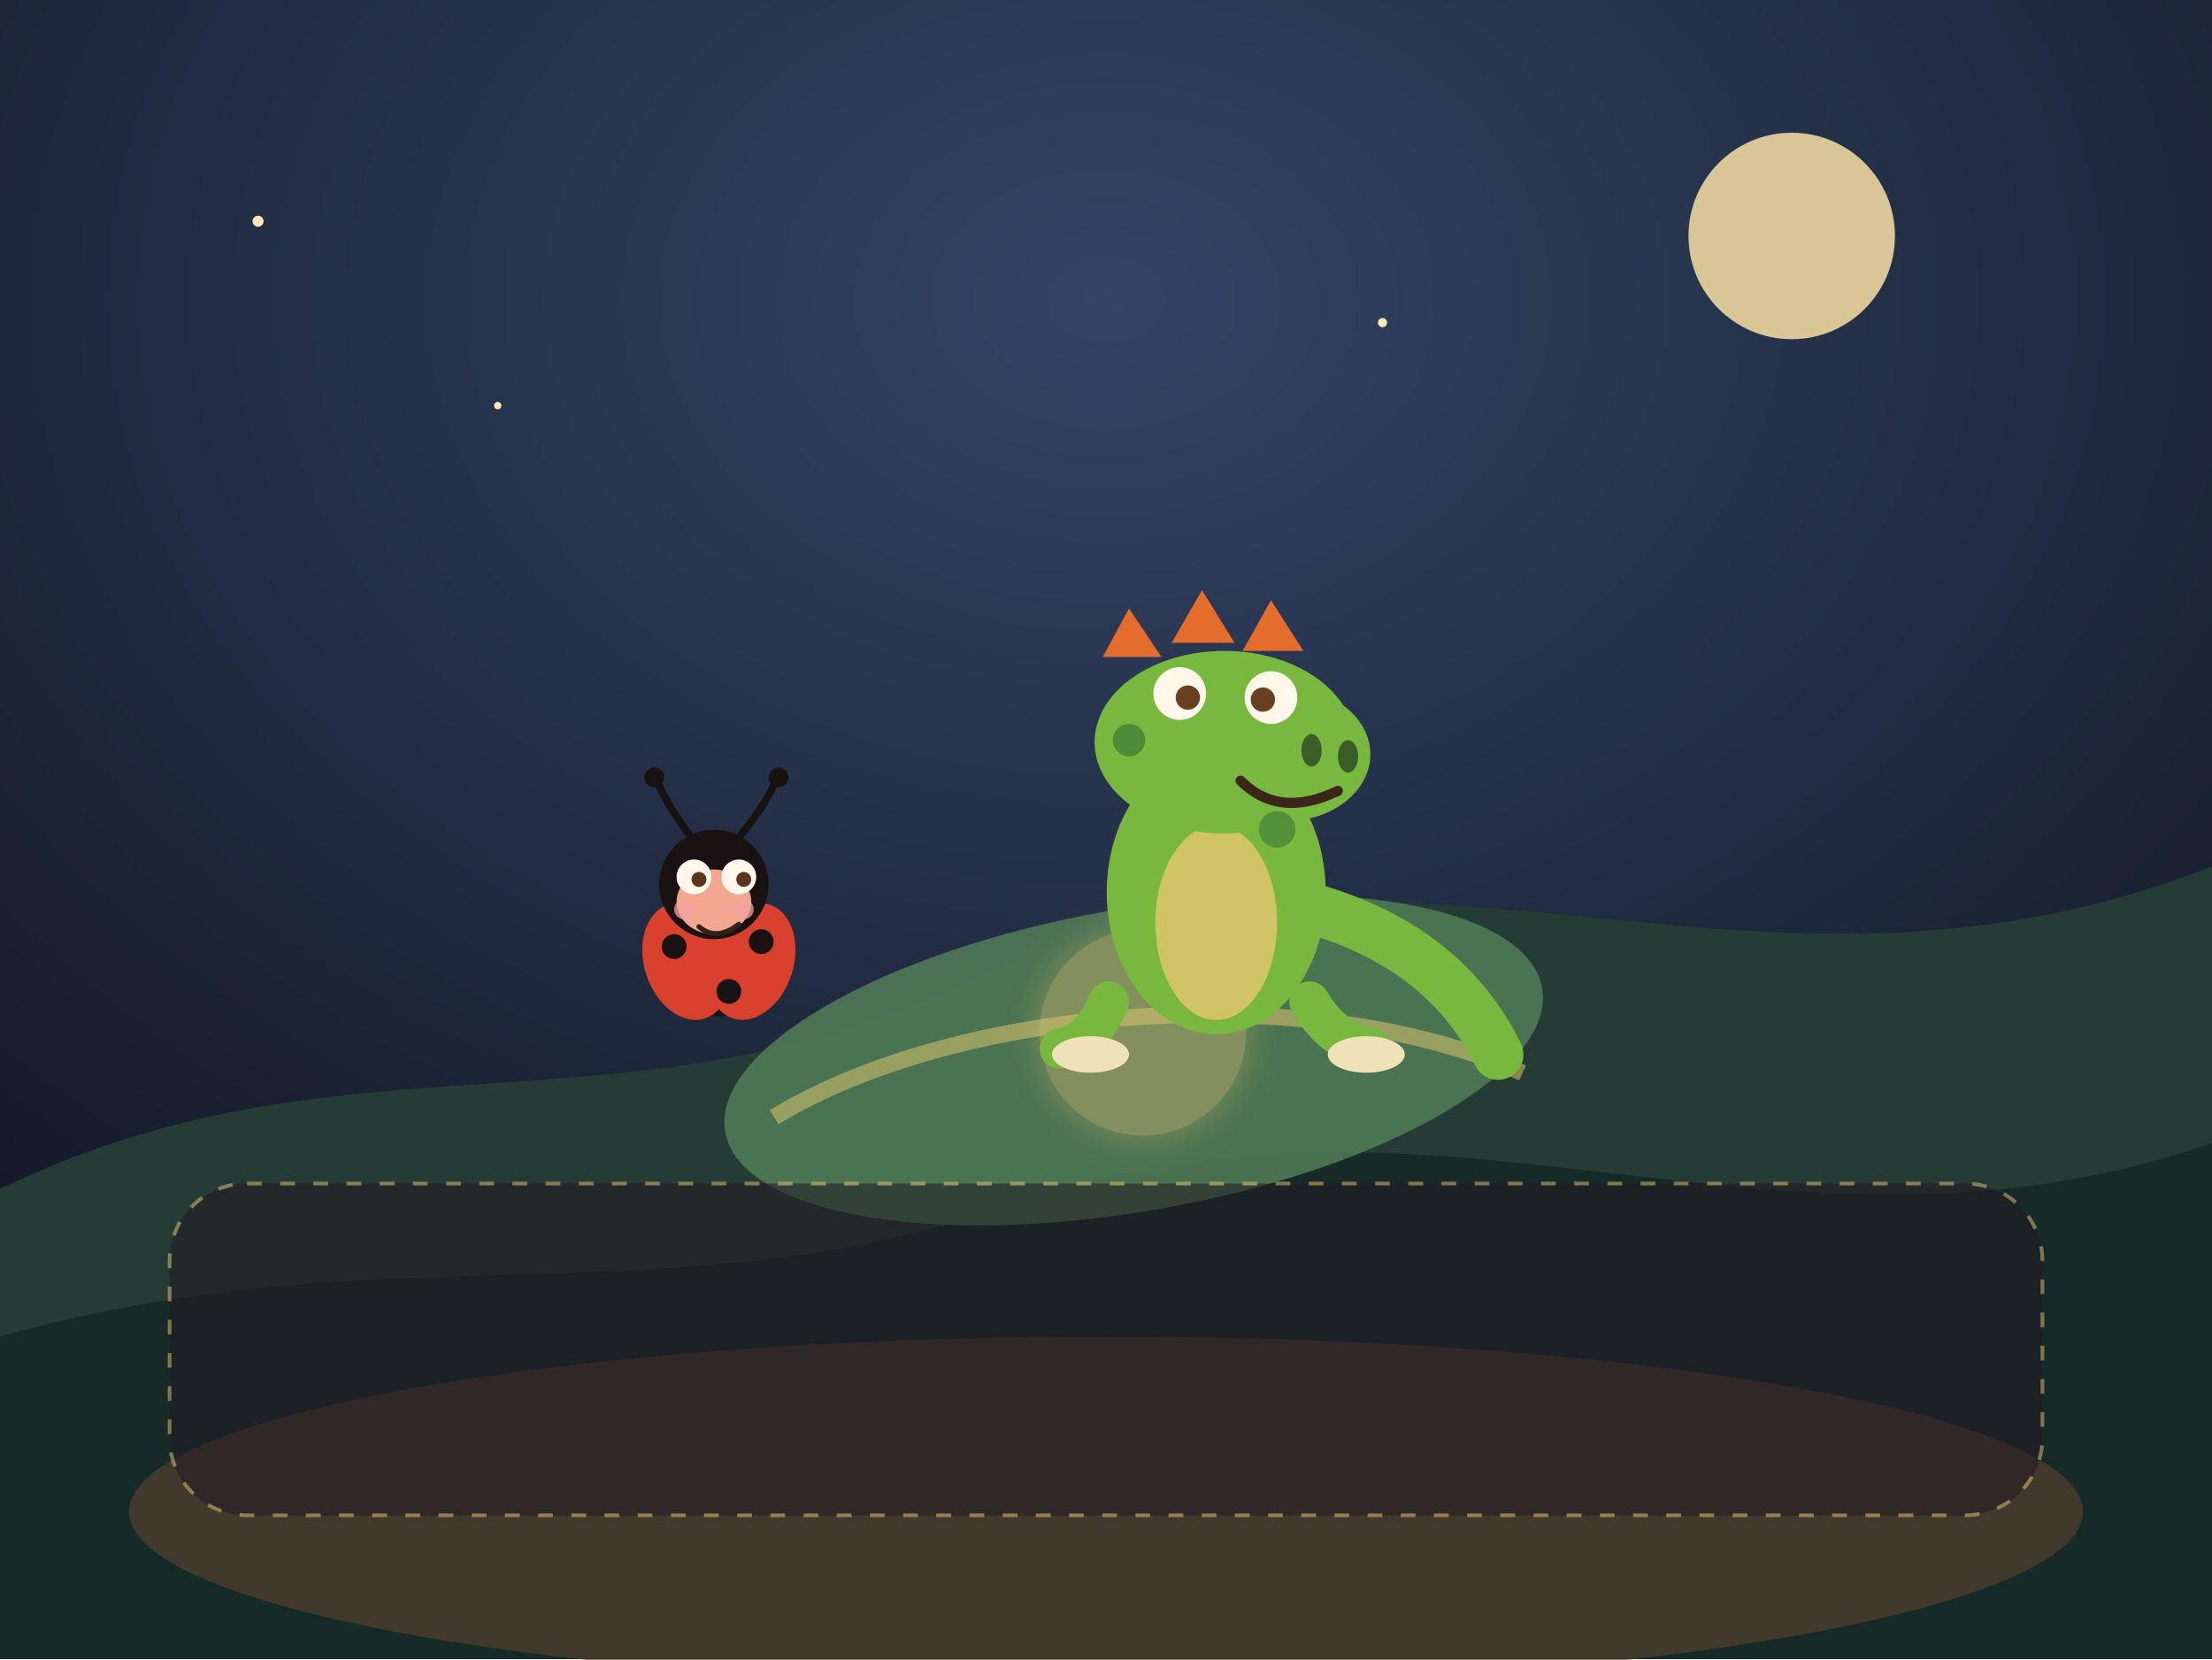
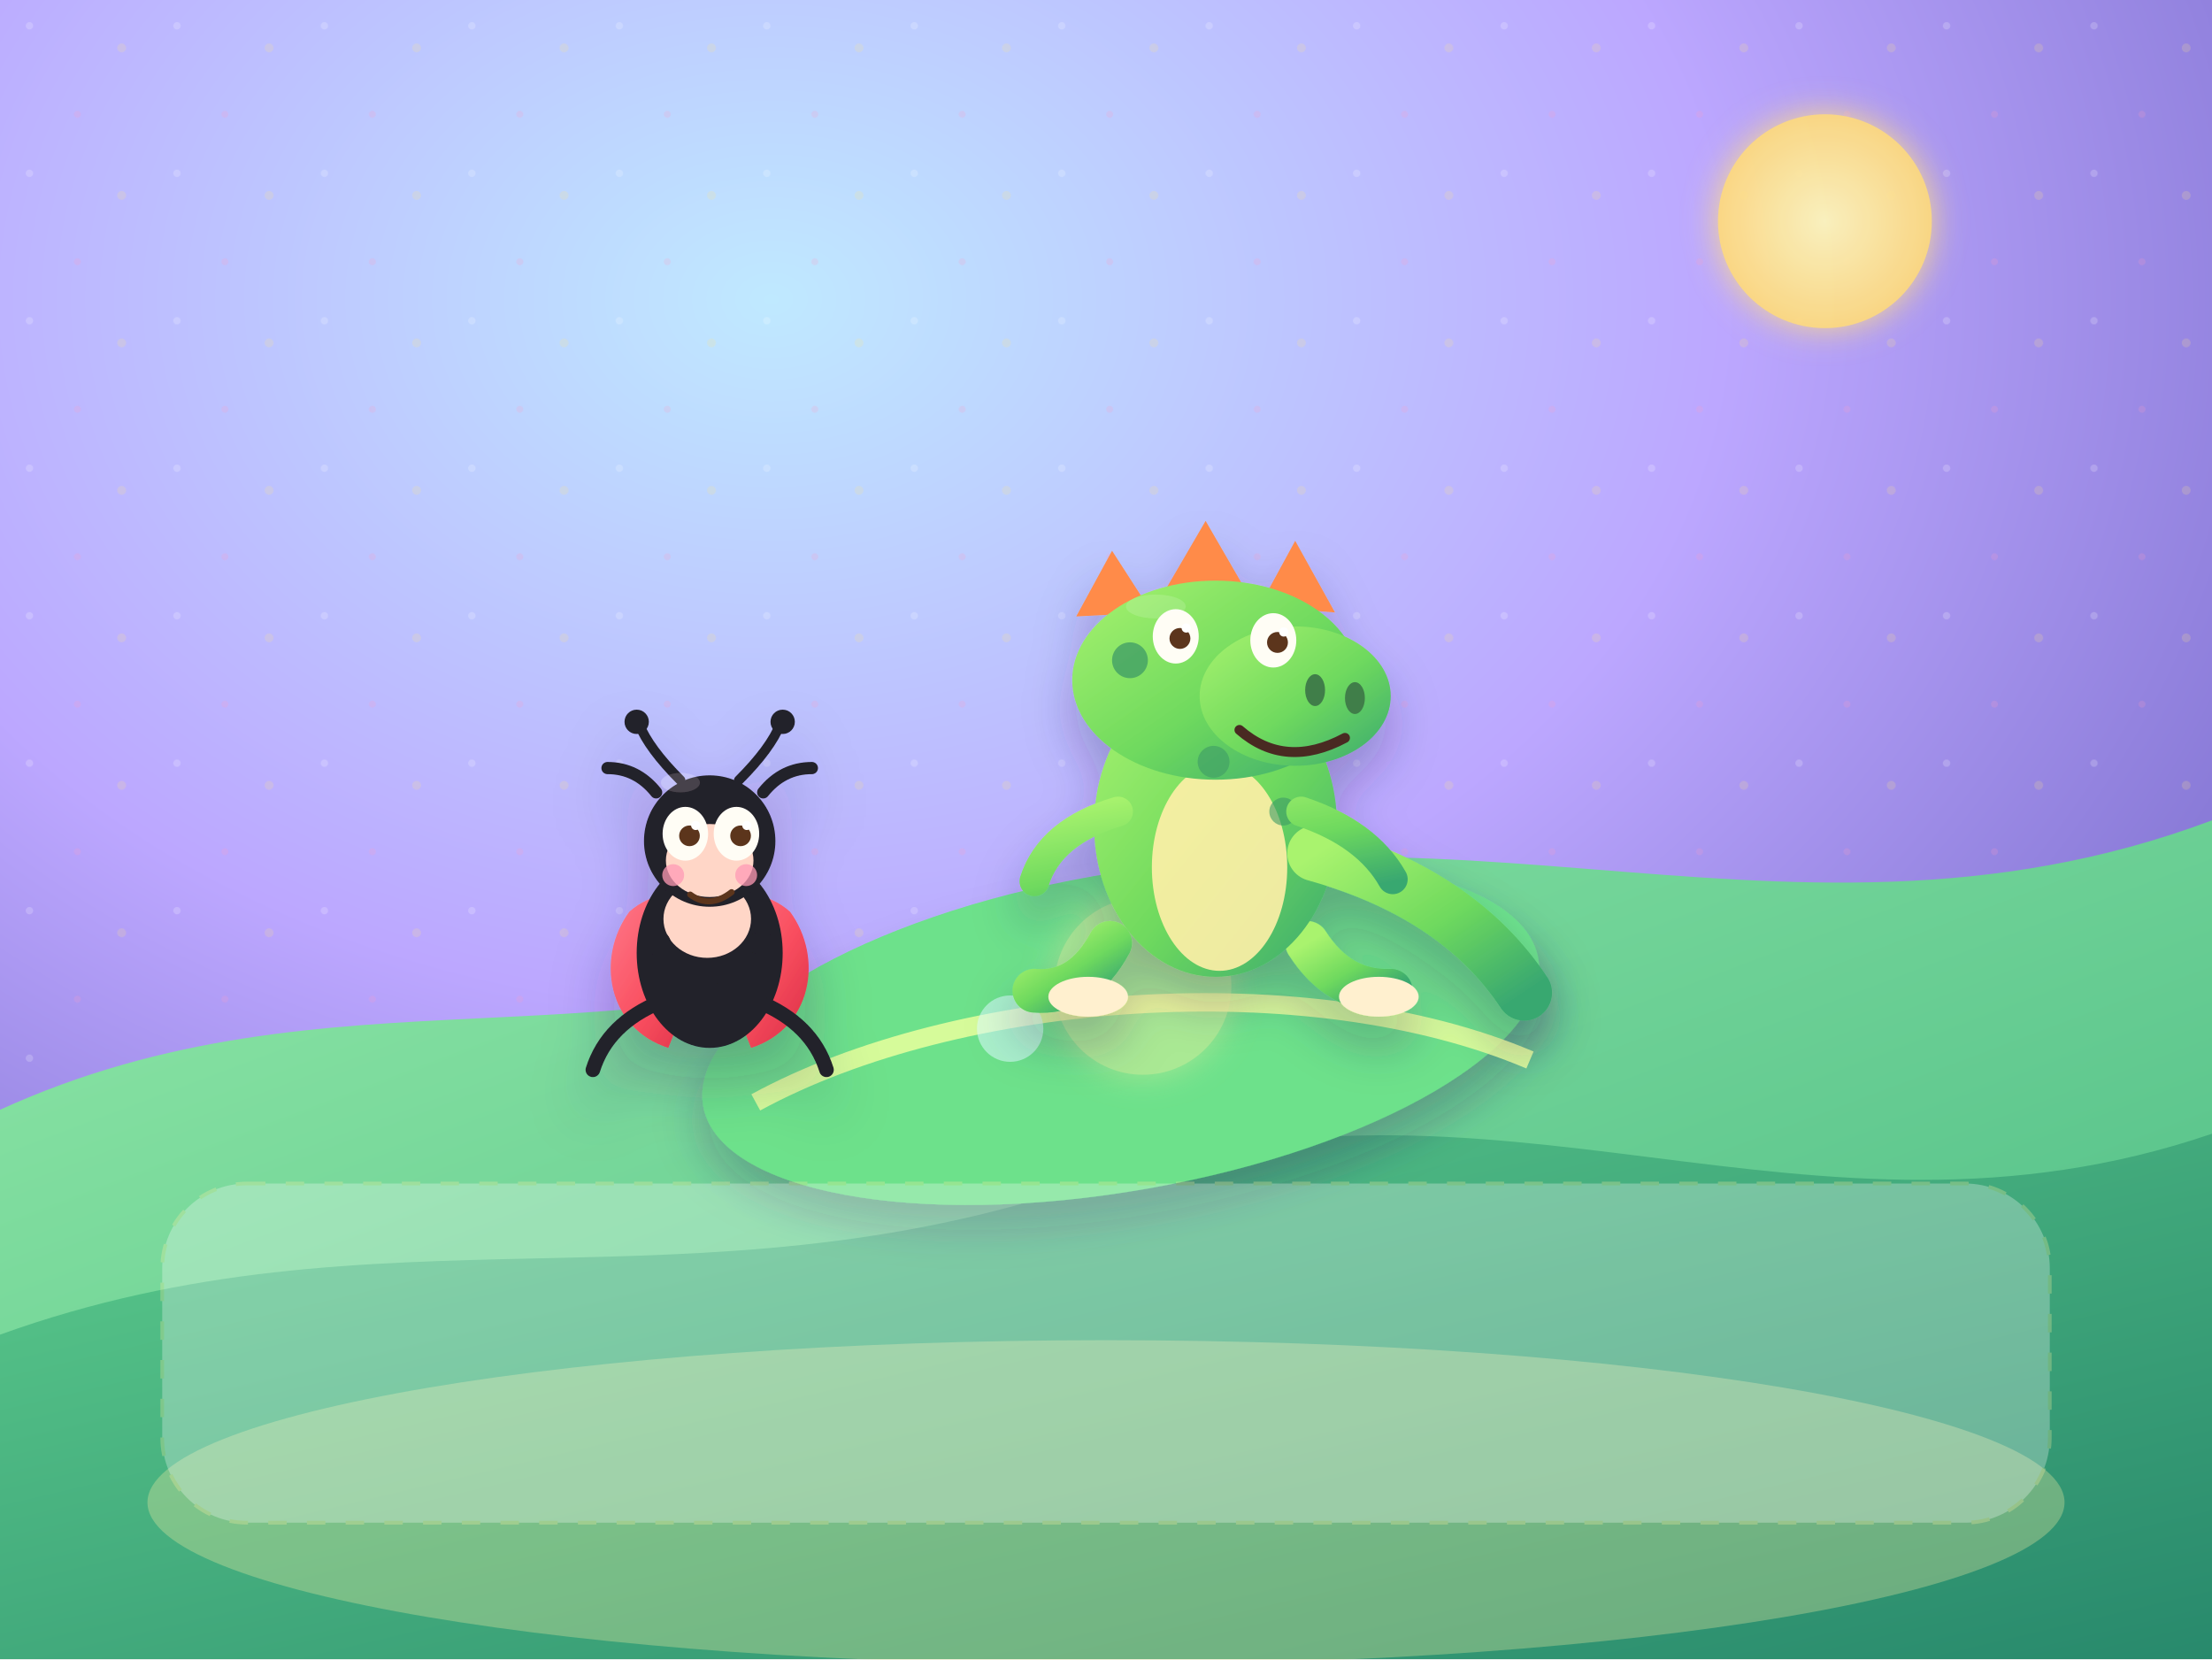
<svg xmlns="http://www.w3.org/2000/svg" viewBox="0 0 1200 900" role="img" aria-label="Text-free GlimmerTales reference illustration">
  <defs>
-     <radialGradient id="sky" cx="50%" cy="18%" r="80%">
-       <stop offset="0" stop-color="#334465" />
-       <stop offset="1" stop-color="#111622" />
+     <radialGradient id="skyBubble" cx="35%" cy="18%" r="95%">
+       <stop offset="0" stop-color="#BFE9FF" />
+       <stop offset="0.45" stop-color="#BCA7FF" />
+       <stop offset="1" stop-color="#6157B8" />
    </radialGradient>
-     <filter id="glow" x="-50%" y="-50%" width="200%" height="200%">
-       <feGaussianBlur stdDeviation="10" result="blur" />
+     <linearGradient id="meadow" x1="0" y1="0" x2="1" y2="1">
+       <stop offset="0" stop-color="#8FE7A6" />
+       <stop offset="1" stop-color="#47B883" />
+     </linearGradient>
+     <linearGradient id="meadowDark" x1="0" y1="0" x2="1" y2="1">
+       <stop offset="0" stop-color="#5CCB8C" />
+       <stop offset="1" stop-color="#28896C" />
+     </linearGradient>
+     <radialGradient id="moonGlow" cx="50%" cy="50%" r="60%">
+       <stop offset="0" stop-color="#FFF6B8" />
+       <stop offset="1" stop-color="#FFD56E" />
+     </radialGradient>
+     <linearGradient id="daisyShell" x1="0" y1="0" x2="1" y2="1">
+       <stop offset="0" stop-color="#FF7A8A" />
+       <stop offset="0.55" stop-color="#F94E5F" />
+       <stop offset="1" stop-color="#D92D45" />
+     </linearGradient>
+     <linearGradient id="dinoSkin" x1="0" y1="0" x2="1" y2="1">
+       <stop offset="0" stop-color="#A9F36E" />
+       <stop offset="0.55" stop-color="#6ED95E" />
+       <stop offset="1" stop-color="#39A870" />
+     </linearGradient>
+     <linearGradient id="pipFur" x1="0" y1="0" x2="1" y2="1">
+       <stop offset="0" stop-color="#FFC05E" />
+       <stop offset="0.52" stop-color="#FF9238" />
+       <stop offset="1" stop-color="#E46E2E" />
+     </linearGradient>
+     <linearGradient id="itsyFuzz" x1="0" y1="0" x2="1" y2="1">
+       <stop offset="0" stop-color="#8A7CE8" />
+       <stop offset="0.55" stop-color="#6558C6" />
+       <stop offset="1" stop-color="#4A3B99" />
+     </linearGradient>
+     <filter id="softShadow" x="-40%" y="-40%" width="180%" height="180%">
+       <feDropShadow dx="0" dy="14" stdDeviation="12" flood-color="#2C2156" flood-opacity="0.28" />
+     </filter>
+     <filter id="glow" x="-60%" y="-60%" width="220%" height="220%">
+       <feGaussianBlur stdDeviation="9" result="blur" />
      <feMerge>
        <feMergeNode in="blur" />
        <feMergeNode in="SourceGraphic" />
      </feMerge>
    </filter>
+     <pattern id="sprinkles" width="80" height="80" patternUnits="userSpaceOnUse">
+       <circle cx="16" cy="14" r="2" fill="#FFFFFF" opacity=".35" />
+       <circle cx="66" cy="26" r="2.4" fill="#FFE48A" opacity=".35" />
+       <circle cx="42" cy="62" r="1.9" fill="#FF9BC3" opacity=".35" />
+     </pattern>
  </defs>
-   <rect width="1200" height="900" fill="url(#sky)" />
-   <circle cx="972" cy="128" r="56" fill="#F4DDA2" opacity=".86" />
-   <circle cx="140" cy="120" r="3" fill="#f8e7b8" />
-   <circle cx="270" cy="220" r="2" fill="#f8e7b8" />
-   <circle cx="750" cy="175" r="2.5" fill="#f8e7b8" />
-   <path d="M0 645 C185 555 335 620 520 535 C760 420 945 570 1200 470 L1200 900 L0 900z" fill="#253b35" />
-   <path d="M0 725 C215 665 360 720 560 650 C785 575 970 700 1200 620 L1200 900 L0 900z" fill="#162a27" />
-   <ellipse cx="600" cy="820" rx="530" ry="95" fill="#57412d" opacity=".66" />
-   <ellipse cx="615" cy="575" rx="225" ry="82" fill="#4f7a55" transform="rotate(-10 615 575)" opacity=".88" />
-   <circle cx="620" cy="560" r="56" fill="#f1c777" opacity=".34" filter="url(#glow)" />
-   <path d="M420 606 C520 545 710 530 826 582" stroke="#d9c46d" stroke-width="9" fill="none" opacity=".55" />
+   <rect width="1200" height="900" fill="url(#skyBubble)" />
+   <rect width="1200" height="900" fill="url(#sprinkles)" opacity=".55" />
+   <circle cx="990" cy="120" r="58" fill="url(#moonGlow)" opacity=".92" filter="url(#glow)" />
+   <path d="M0 602 C180 520 340 584 520 505 C760 405 960 535 1200 445 L1200 900 L0 900z" fill="url(#meadow)" />
+   <path d="M0 724 C205 650 375 715 590 642 C810 565 980 690 1200 615 L1200 900 L0 900z" fill="url(#meadowDark)" />
+   <ellipse cx="600" cy="815" rx="520" ry="88" fill="#FFF1A6" opacity=".30" />
+   <ellipse cx="608" cy="560" rx="230" ry="86" fill="#6DE18B" transform="rotate(-10 608 560)" filter="url(#softShadow)" />
+   <path d="M410 598 C520 538 710 524 830 575" stroke="#E9FF9C" stroke-width="10" fill="none" opacity=".85" />
+   <circle cx="620" cy="535" r="48" fill="#FFF2A0" opacity=".42" filter="url(#glow)" />
+   <circle cx="548" cy="558" r="18" fill="#DDFEFF" opacity=".55" />
  <g>
-     <g transform="translate(390 500) scale(1.35)">
-       <ellipse cx="0" cy="10" rx="24" ry="28" fill="#181312" />
-       <ellipse cx="-13" cy="16" rx="17" ry="24" fill="#D9412E" transform="rotate(-18 -13 16)" />
-       <ellipse cx="13" cy="16" rx="17" ry="24" fill="#D9412E" transform="rotate(18 13 16)" />
-       <circle cx="-18" cy="10" r="5" fill="#181312" />
-       <circle cx="4" cy="28" r="5" fill="#181312" />
-       <circle cx="17" cy="8" r="5" fill="#181312" />
-       <circle cx="-2" cy="-15" r="22" fill="#181312" />
-       <ellipse cx="-2" cy="-8" rx="15" ry="13" fill="#F2A68F" />
-       <circle cx="-10" cy="-18" r="7" fill="#FFF7EA" />
-       <circle cx="8" cy="-18" r="7" fill="#FFF7EA" />
-       <circle cx="-8" cy="-17" r="3" fill="#5B351E" />
-       <circle cx="10" cy="-17" r="3" fill="#5B351E" />
-       <circle cx="-14" cy="-5" r="4" fill="#F4A0A0" opacity=".75" />
-       <circle cx="10" cy="-5" r="4" fill="#F4A0A0" opacity=".75" />
-       <path d="M-8 2 Q-1 8 8 1" fill="none" stroke="#321" stroke-width="2" stroke-linecap="round" />
-       <path d="M-12 -35 Q-22 -49 -25 -57" fill="none" stroke="#181312" stroke-width="3" stroke-linecap="round" />
-       <path d="M9 -35 Q20 -49 23 -57" fill="none" stroke="#181312" stroke-width="3" stroke-linecap="round" />
-       <circle cx="-26" cy="-58" r="4" fill="#181312" />
-       <circle cx="24" cy="-58" r="4" fill="#181312" />
+     <g transform="translate(385 480) scale(1.32)" filter="url(#softShadow)">
+       <path d="M-33 11 C-47 30 -42 59 -17 67 C-8 45 -4 25 0 5 C-12 2 -24 3 -33 11z" fill="url(#daisyShell)" />
+       <path d="M33 11 C47 30 42 59 17 67 C8 45 4 25 0 5 C12 2 24 3 33 11z" fill="url(#daisyShell)" />
+       <ellipse cx="0" cy="28" rx="30" ry="39" fill="#242029" />
+       <ellipse cx="-1" cy="14" rx="18" ry="16" fill="#FFD6C7" />
+       <circle cx="-21" cy="24" r="5" fill="#242029" />
+       <circle cx="5" cy="45" r="5" fill="#242029" />
+       <circle cx="21" cy="24" r="5" fill="#242029" />
+       <circle cx="0" cy="-18" r="27" fill="#242029" />
+       <ellipse cx="0" cy="-10" rx="18" ry="15" fill="#FFD6C7" />
+       <g>
+         <ellipse cx="-10" cy="-21" rx="9.35" ry="11.05" fill="#FFFDF5" />
+         <circle cx="-8.3" cy="-20.15" r="4.25" fill="#5B351E" />
+         <circle cx="-5.75" cy="-24.4" r="1.87" fill="#FFFFFF" />
+       </g>
+       <g>
+         <ellipse cx="11" cy="-21" rx="9.35" ry="11.05" fill="#FFFDF5" />
+         <circle cx="12.7" cy="-20.15" r="4.25" fill="#5B351E" />
+         <circle cx="15.25" cy="-24.4" r="1.87" fill="#FFFFFF" />
+       </g>
+       <circle cx="-15" cy="-4" r="4.5" fill="#FF9AB5" opacity=".75" />
+       <circle cx="15" cy="-4" r="4.5" fill="#FF9AB5" opacity=".75" />
+       <path d="M-8 4 Q0 10 9 3" fill="none" stroke="#5B351E" stroke-width="2.5" stroke-linecap="round" />
+       <path d="M-12 -43 Q-25 -56 -29 -66" stroke="#242029" stroke-width="4" fill="none" stroke-linecap="round" />
+       <path d="M12 -43 Q25 -56 29 -66" stroke="#242029" stroke-width="4" fill="none" stroke-linecap="round" />
+       <circle cx="-30" cy="-67" r="5" fill="#242029" />
+       <circle cx="30" cy="-67" r="5" fill="#242029" />
+       <path d="M-20 48 q-22 9 -28 28 M20 48 q22 9 28 28" stroke="#242029" stroke-width="6" fill="none" stroke-linecap="round" />
+       <path d="M-22 -38 q-8 -10 -20 -10 M22 -38 q8 -10 20 -10" stroke="#242029" stroke-width="5" fill="none" stroke-linecap="round" />
+       <ellipse cx="-12" cy="-42" rx="8" ry="4" fill="#FFFFFF" opacity=".16" />
    </g>
-     <g transform="translate(640 440) scale(1.1)">
-       <ellipse cx="18" cy="40" rx="54" ry="70" fill="#78B83E" />
-       <ellipse cx="18" cy="55" rx="30" ry="48" fill="#D9C46D" opacity=".9" />
-       <ellipse cx="22" cy="-34" rx="64" ry="45" fill="#78B83E" />
-       <ellipse cx="52" cy="-28" rx="42" ry="33" fill="#78B83E" />
-       <circle cx="-25" cy="-35" r="8" fill="#3F7D37" opacity=".75" />
-       <circle cx="48" cy="9" r="9" fill="#3F7D37" opacity=".65" />
-       <path d="M-38 -76 l13 -24 l16 24z M-4 -83 l15 -26 l16 26z M31 -79 l14 -25 l16 25z" fill="#E46D2D" />
-       <path d="M-35 94 q-9 21 -24 23" stroke="#78B83E" stroke-width="20" fill="none" stroke-linecap="round" />
-       <path d="M64 94 q12 20 30 23" stroke="#78B83E" stroke-width="20" fill="none" stroke-linecap="round" />
-       <ellipse cx="-44" cy="120" rx="19" ry="9" fill="#F0E2B8" />
-       <ellipse cx="92" cy="120" rx="19" ry="9" fill="#F0E2B8" />
-       <circle cx="0" cy="-58" r="13" fill="#FFF7EA" />
-       <circle cx="45" cy="-56" r="13" fill="#FFF7EA" />
-       <circle cx="4" cy="-56" r="6" fill="#68401F" />
-       <circle cx="41" cy="-55" r="6" fill="#68401F" />
-       <ellipse cx="65" cy="-30" rx="5" ry="8" fill="#3A5D2A" />
-       <ellipse cx="83" cy="-27" rx="5" ry="8" fill="#3A5D2A" />
-       <path d="M30 -15 Q49 4 78 -10" fill="none" stroke="#3B271A" stroke-width="5" stroke-linecap="round" />
-       <path d="M65 48 q66 19 92 72" stroke="#78B83E" stroke-width="25" fill="none" stroke-linecap="round" />
+     <g transform="translate(640 410) scale(1.08)" filter="url(#softShadow)">
+       <path d="M-35 94 q-14 26 -38 24" stroke="url(#dinoSkin)" stroke-width="22" fill="none" stroke-linecap="round" />
+       <path d="M64 94 q16 25 42 24" stroke="url(#dinoSkin)" stroke-width="22" fill="none" stroke-linecap="round" />
+       <ellipse cx="18" cy="35" rx="61" ry="76" fill="url(#dinoSkin)" />
+       <ellipse cx="20" cy="56" rx="34" ry="52" fill="#FFF0A7" opacity=".9" />
+       <path d="M-52 -70 L-34 -103 L-14 -72 M-8 -82 L13 -118 L35 -80 M40 -75 L58 -108 L78 -72" fill="#FF8B4A" />
+       <ellipse cx="18" cy="-38" rx="72" ry="50" fill="url(#dinoSkin)" />
+       <ellipse cx="58" cy="-30" rx="48" ry="35" fill="url(#dinoSkin)" />
+       <circle cx="-25" cy="-48" r="9" fill="#3E9B65" opacity=".75" />
+       <circle cx="17" cy="3" r="8" fill="#3E9B65" opacity=".60" />
+       <circle cx="52" cy="28" r="7" fill="#3E9B65" opacity=".60" />
+       <g>
+         <ellipse cx="-2" cy="-60" rx="11.55" ry="13.65" fill="#FFFDF5" />
+         <circle cx="0.1" cy="-58.95" r="5.25" fill="#5B351E" />
+         <circle cx="3.25" cy="-64.2" r="2.31" fill="#FFFFFF" />
+       </g>
+       <g>
+         <ellipse cx="47" cy="-58" rx="11.55" ry="13.65" fill="#FFFDF5" />
+         <circle cx="49.1" cy="-56.95" r="5.25" fill="#5B351E" />
+         <circle cx="52.25" cy="-62.2" r="2.31" fill="#FFFFFF" />
+       </g>
+       <ellipse cx="68" cy="-33" rx="5" ry="8" fill="#407E4A" />
+       <ellipse cx="88" cy="-29" rx="5" ry="8" fill="#407E4A" />
+       <path d="M30 -13 Q53 7 83 -9" fill="none" stroke="#4A2B23" stroke-width="5" stroke-linecap="round" />
+       <path d="M68 49 q72 20 105 70" stroke="url(#dinoSkin)" stroke-width="28" fill="none" stroke-linecap="round" />
+       <ellipse cx="-46" cy="121" rx="20" ry="10" fill="#FFF0CF" />
+       <ellipse cx="100" cy="121" rx="20" ry="10" fill="#FFF0CF" />
+       <path d="M-31 28 q-34 10 -42 35 M61 28 q33 11 46 34" stroke="url(#dinoSkin)" stroke-width="15" fill="none" stroke-linecap="round" />
+       <ellipse cx="-12" cy="-75" rx="15" ry="6" fill="#FFFFFF" opacity=".14" />
    </g>
  </g>
-   <rect x="92" y="642" width="1016" height="180" rx="42" fill="#201a23" opacity=".55" stroke="#d9b56b" stroke-width="2" stroke-dasharray="8 10" />
+   <rect x="88" y="642" width="1024" height="184" rx="46" fill="#FFFFFF" opacity=".28" stroke="#FFF2A0" stroke-width="2" stroke-dasharray="10 11" />
</svg>
